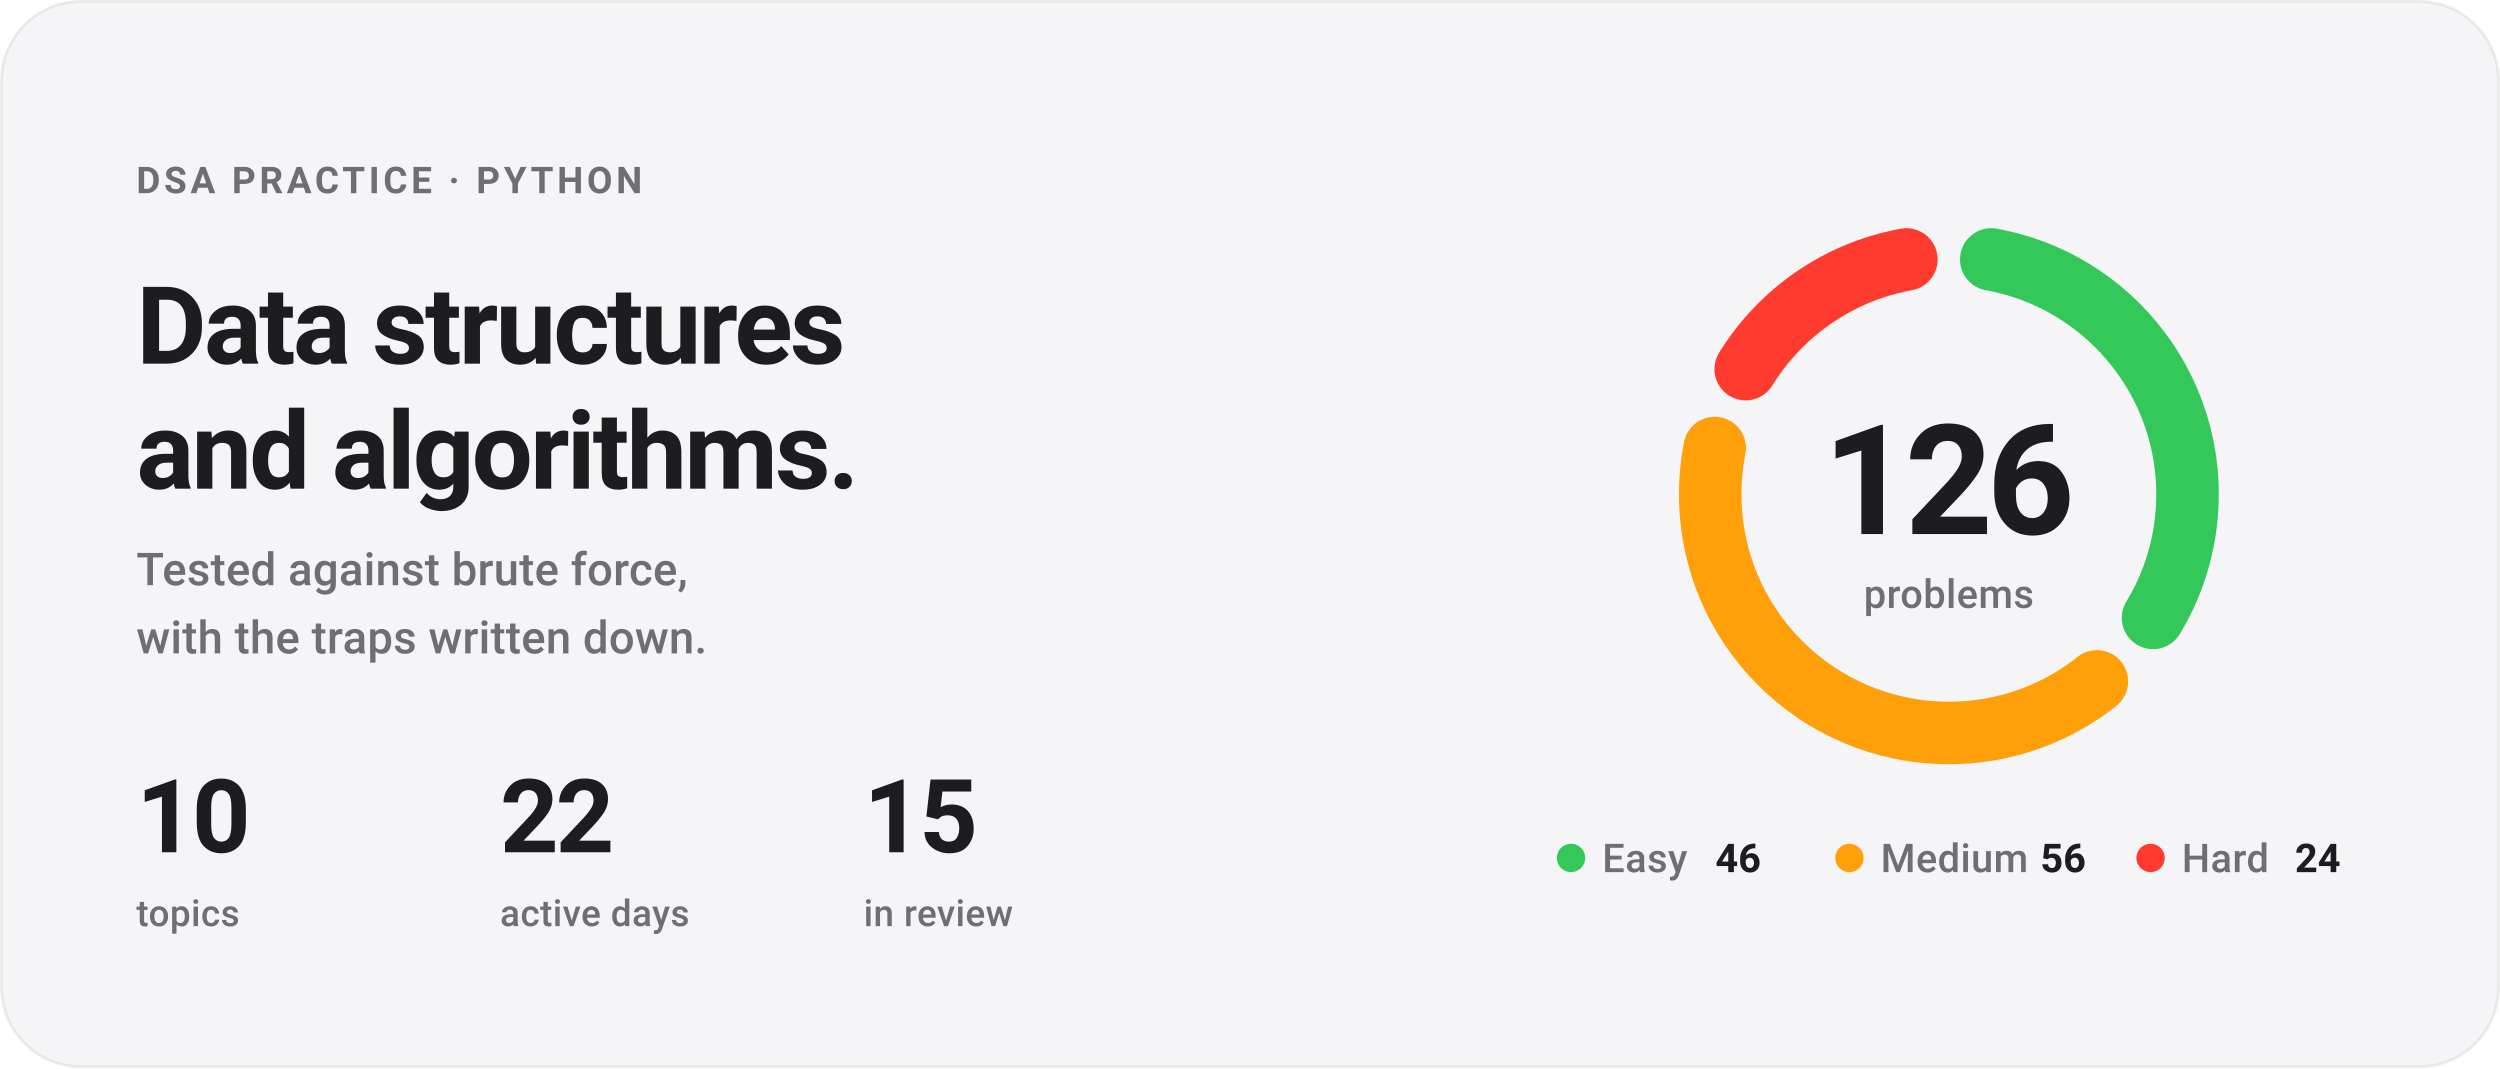
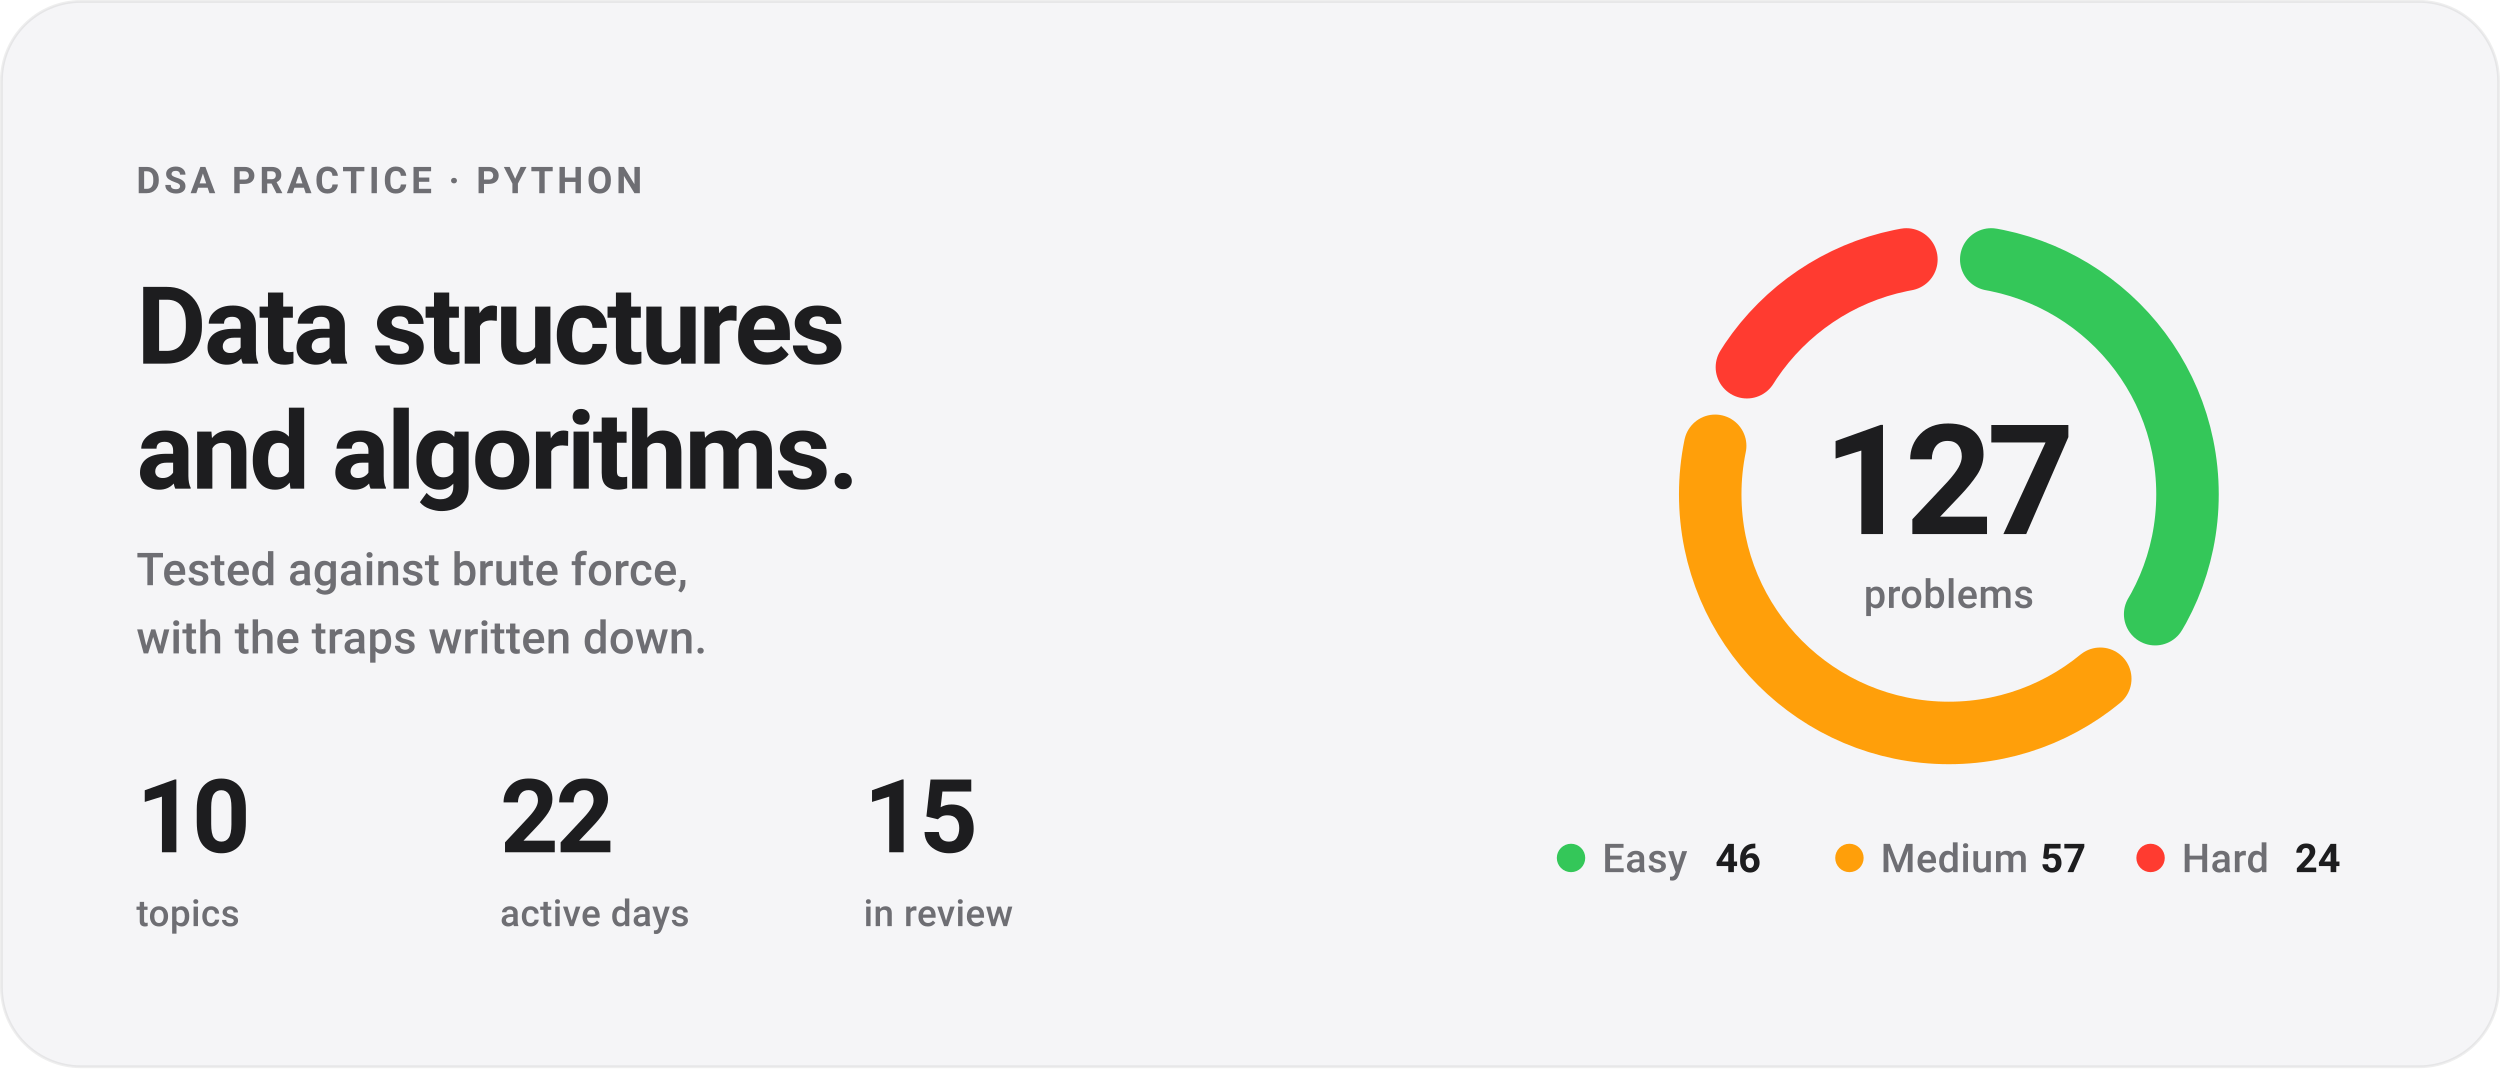
<svg xmlns="http://www.w3.org/2000/svg" width="880" height="376" viewBox="0 0 880 376" role="img" aria-labelledby="t d">
  <defs>
    <style>
text { font-family: -apple-system, BlinkMacSystemFont, "SF Pro Display", "SF Pro Text", "Segoe UI Variable Display", "Segoe UI", system-ui, Roboto, Helvetica, Arial, sans-serif; }
.num { font-variant-numeric: tabular-nums; }
@keyframes grow { from { transform: scaleX(0); } to { transform: scaleX(1); } }
@keyframes rise { from { transform: scaleY(0); } to { transform: scaleY(1); } }
@keyframes pop { from { opacity: 0; transform: scale(.92); } to { opacity: 1; transform: scale(1); } }
@keyframes fade { from { opacity: 0; transform: translateY(6px); } to { opacity: 1; transform: translateY(0); } }
.grow { transform-box: fill-box; transform-origin: 0% 50%; animation: grow .8s cubic-bezier(.22,1,.36,1) both; }
.rise { transform-box: fill-box; transform-origin: 50% 100%; animation: rise .8s cubic-bezier(.22,1,.36,1) both; }
.pop { transform-box: fill-box; transform-origin: 50% 50%; animation: pop .8s cubic-bezier(.22,1,.36,1) both; }
.fade { animation: fade .7s cubic-bezier(.22,1,.36,1) both; }
@media (prefers-reduced-motion: reduce) { .grow, .rise, .pop { transform-box: fill-box; transform-origin: 50% 50%; animation: pop .8s cubic-bezier(.22,1,.36,1) both; }
.fade { animation: none; } }
</style>
    <linearGradient id="acc" x1="0" y1="0" x2="1" y2="0">
      <stop offset="0" stop-color="#007AFF" />
      <stop offset="1" stop-color="#5AC8FA" />
    </linearGradient>
    <linearGradient id="accv" x1="0" y1="1" x2="0" y2="0">
      <stop offset="0" stop-color="#007AFF" />
      <stop offset="1" stop-color="#5AC8FA" />
    </linearGradient>
  </defs>
  <rect x="0.5" y="0.5" width="879" height="375" rx="28" fill="#F5F5F7" stroke="rgba(0,0,0,0.07)" />
  <text x="48" y="68" font-size="13" font-weight="600" fill="#6E6E73" text-anchor="start" letter-spacing="0.1em">DSA PRACTICE  ·  PYTHON</text>
  <text x="48" y="128" font-size="38" font-weight="700" fill="#1D1D1F" text-anchor="start" letter-spacing="-0.025em" class="fade" style="animation-delay:0ms">Data structures</text>
  <text x="48" y="172" font-size="38" font-weight="700" fill="#1D1D1F" text-anchor="start" letter-spacing="-0.025em" class="fade" style="animation-delay:40ms">and algorithms.</text>
  <text x="48" y="206" font-size="16" font-weight="500" fill="#6E6E73" text-anchor="start" letter-spacing="0.005em" class="fade" style="animation-delay:80ms">Tested against brute force,</text>
  <text x="48" y="230" font-size="16" font-weight="500" fill="#6E6E73" text-anchor="start" letter-spacing="0.005em" class="fade" style="animation-delay:100ms">with the traps written down.</text>
  <text x="48" y="300" font-size="36" font-weight="650" fill="#1D1D1F" text-anchor="start" letter-spacing="-0.03em" class="num fade" style="animation-delay:140ms">10</text>
  <text x="48" y="326" font-size="13" font-weight="500" fill="#6E6E73" text-anchor="start" letter-spacing="0.01em" class="fade" style="animation-delay:160ms">topics</text>
  <text x="176" y="300" font-size="36" font-weight="650" fill="#1D1D1F" text-anchor="start" letter-spacing="-0.03em" class="num fade" style="animation-delay:200ms">22</text>
  <text x="176" y="326" font-size="13" font-weight="500" fill="#6E6E73" text-anchor="start" letter-spacing="0.01em" class="fade" style="animation-delay:220ms">active days</text>
  <text x="304" y="300" font-size="36" font-weight="650" fill="#1D1D1F" text-anchor="start" letter-spacing="-0.03em" class="num fade" style="animation-delay:260ms">15</text>
  <text x="304" y="326" font-size="13" font-weight="500" fill="#6E6E73" text-anchor="start" letter-spacing="0.01em" class="fade" style="animation-delay:280ms">in review</text>
  <g class="pop" style="animation-delay:80ms">
-     <circle cx="686" cy="174" r="84" fill="none" stroke="#34C759" stroke-width="22" stroke-linecap="round" stroke-dasharray="162.68 527.79" stroke-dashoffset="-15.00" transform="rotate(-90 686 174)" />
-     <circle cx="686" cy="174" r="84" fill="none" stroke="#FF9F0A" stroke-width="22" stroke-linecap="round" stroke-dasharray="204.57 527.79" stroke-dashoffset="-207.68" transform="rotate(-90 686 174)" />
-     <circle cx="686" cy="174" r="84" fill="none" stroke="#FF3B30" stroke-width="22" stroke-linecap="round" stroke-dasharray="70.53 527.79" stroke-dashoffset="-442.26" transform="rotate(-90 686 174)" />
+     <circle cx="686" cy="174" r="84" fill="none" stroke="#34C759" stroke-width="22" stroke-linecap="round" stroke-dasharray="161.17 527.79" stroke-dashoffset="-15.00" transform="rotate(-90 686 174)" />
+     <circle cx="686" cy="174" r="84" fill="none" stroke="#FF9F0A" stroke-width="22" stroke-linecap="round" stroke-dasharray="206.88 527.79" stroke-dashoffset="-206.17" transform="rotate(-90 686 174)" />
+     <circle cx="686" cy="174" r="84" fill="none" stroke="#FF3B30" stroke-width="22" stroke-linecap="round" stroke-dasharray="69.74 527.79" stroke-dashoffset="-443.05" transform="rotate(-90 686 174)" />
  </g>
-   <text x="686" y="188" font-size="54" font-weight="700" fill="#1D1D1F" text-anchor="middle" letter-spacing="-0.04em" class="num fade" style="animation-delay:0ms">126</text>
+   <text x="686" y="188" font-size="54" font-weight="700" fill="#1D1D1F" text-anchor="middle" letter-spacing="-0.04em" class="num fade" style="animation-delay:0ms">127</text>
  <text x="686" y="214" font-size="14" font-weight="500" fill="#6E6E73" text-anchor="middle" letter-spacing="0.01em" class="fade" style="animation-delay:60ms">problems</text>
  <circle cx="553" cy="302" r="5" fill="#34C759" />
  <text x="564" y="307" font-size="14" font-weight="500" fill="#6E6E73" text-anchor="start" letter-spacing="0.01em">Easy</text>
  <text x="603.8" y="307" font-size="14" font-weight="650" fill="#1D1D1F" text-anchor="start" letter-spacing="0.0em" class="num">46</text>
  <circle cx="651" cy="302" r="5" fill="#FF9F0A" />
  <text x="662" y="307" font-size="14" font-weight="500" fill="#6E6E73" text-anchor="start" letter-spacing="0.01em">Medium</text>
-   <text x="718.2" y="307" font-size="14" font-weight="650" fill="#1D1D1F" text-anchor="start" letter-spacing="0.0em" class="num">56</text>
+   <text x="718.2" y="307" font-size="14" font-weight="650" fill="#1D1D1F" text-anchor="start" letter-spacing="0.0em" class="num">57</text>
  <circle cx="757" cy="302" r="5" fill="#FF3B30" />
  <text x="768" y="307" font-size="14" font-weight="500" fill="#6E6E73" text-anchor="start" letter-spacing="0.01em">Hard</text>
  <text x="807.8" y="307" font-size="14" font-weight="650" fill="#1D1D1F" text-anchor="start" letter-spacing="0.0em" class="num">24</text>
</svg>
